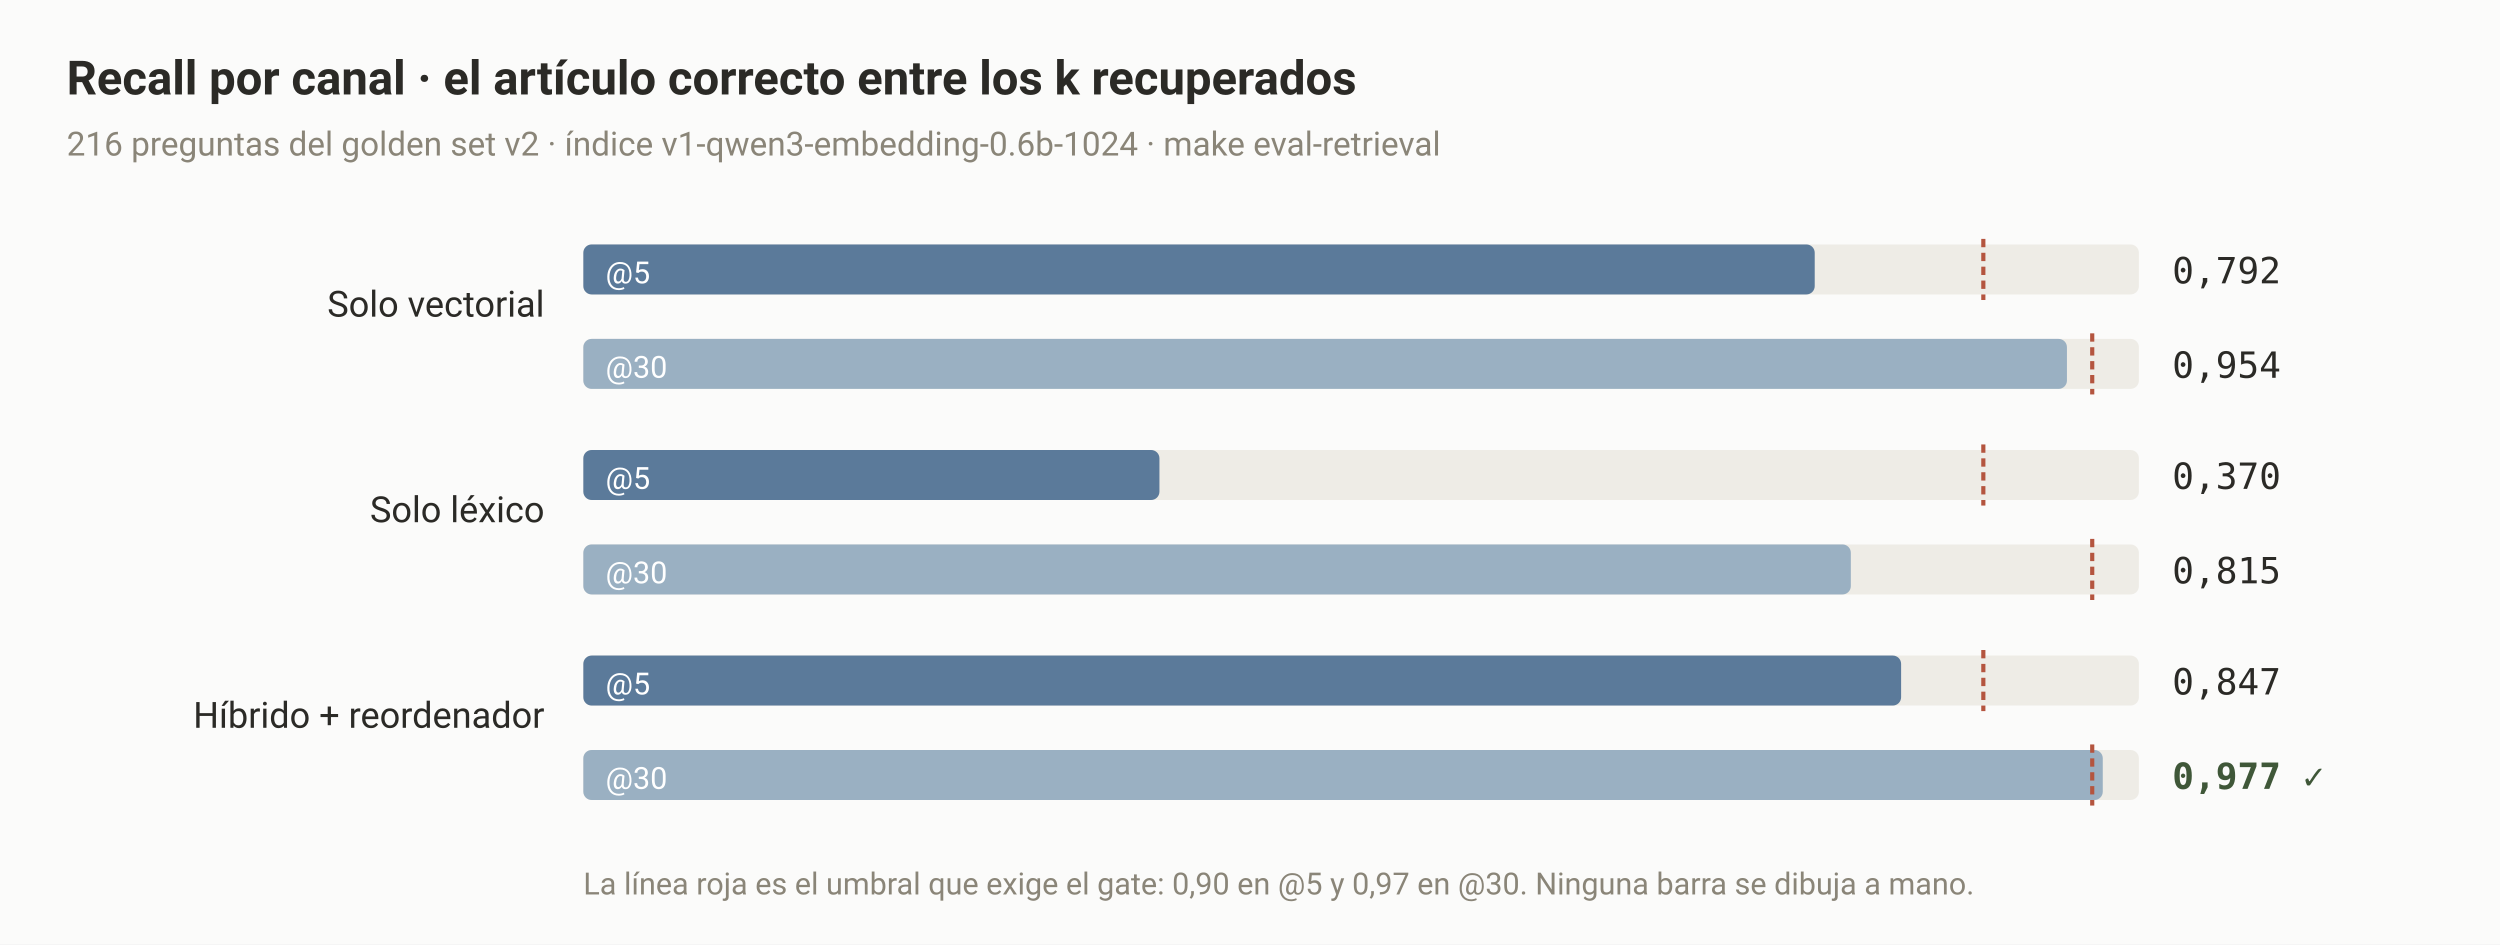
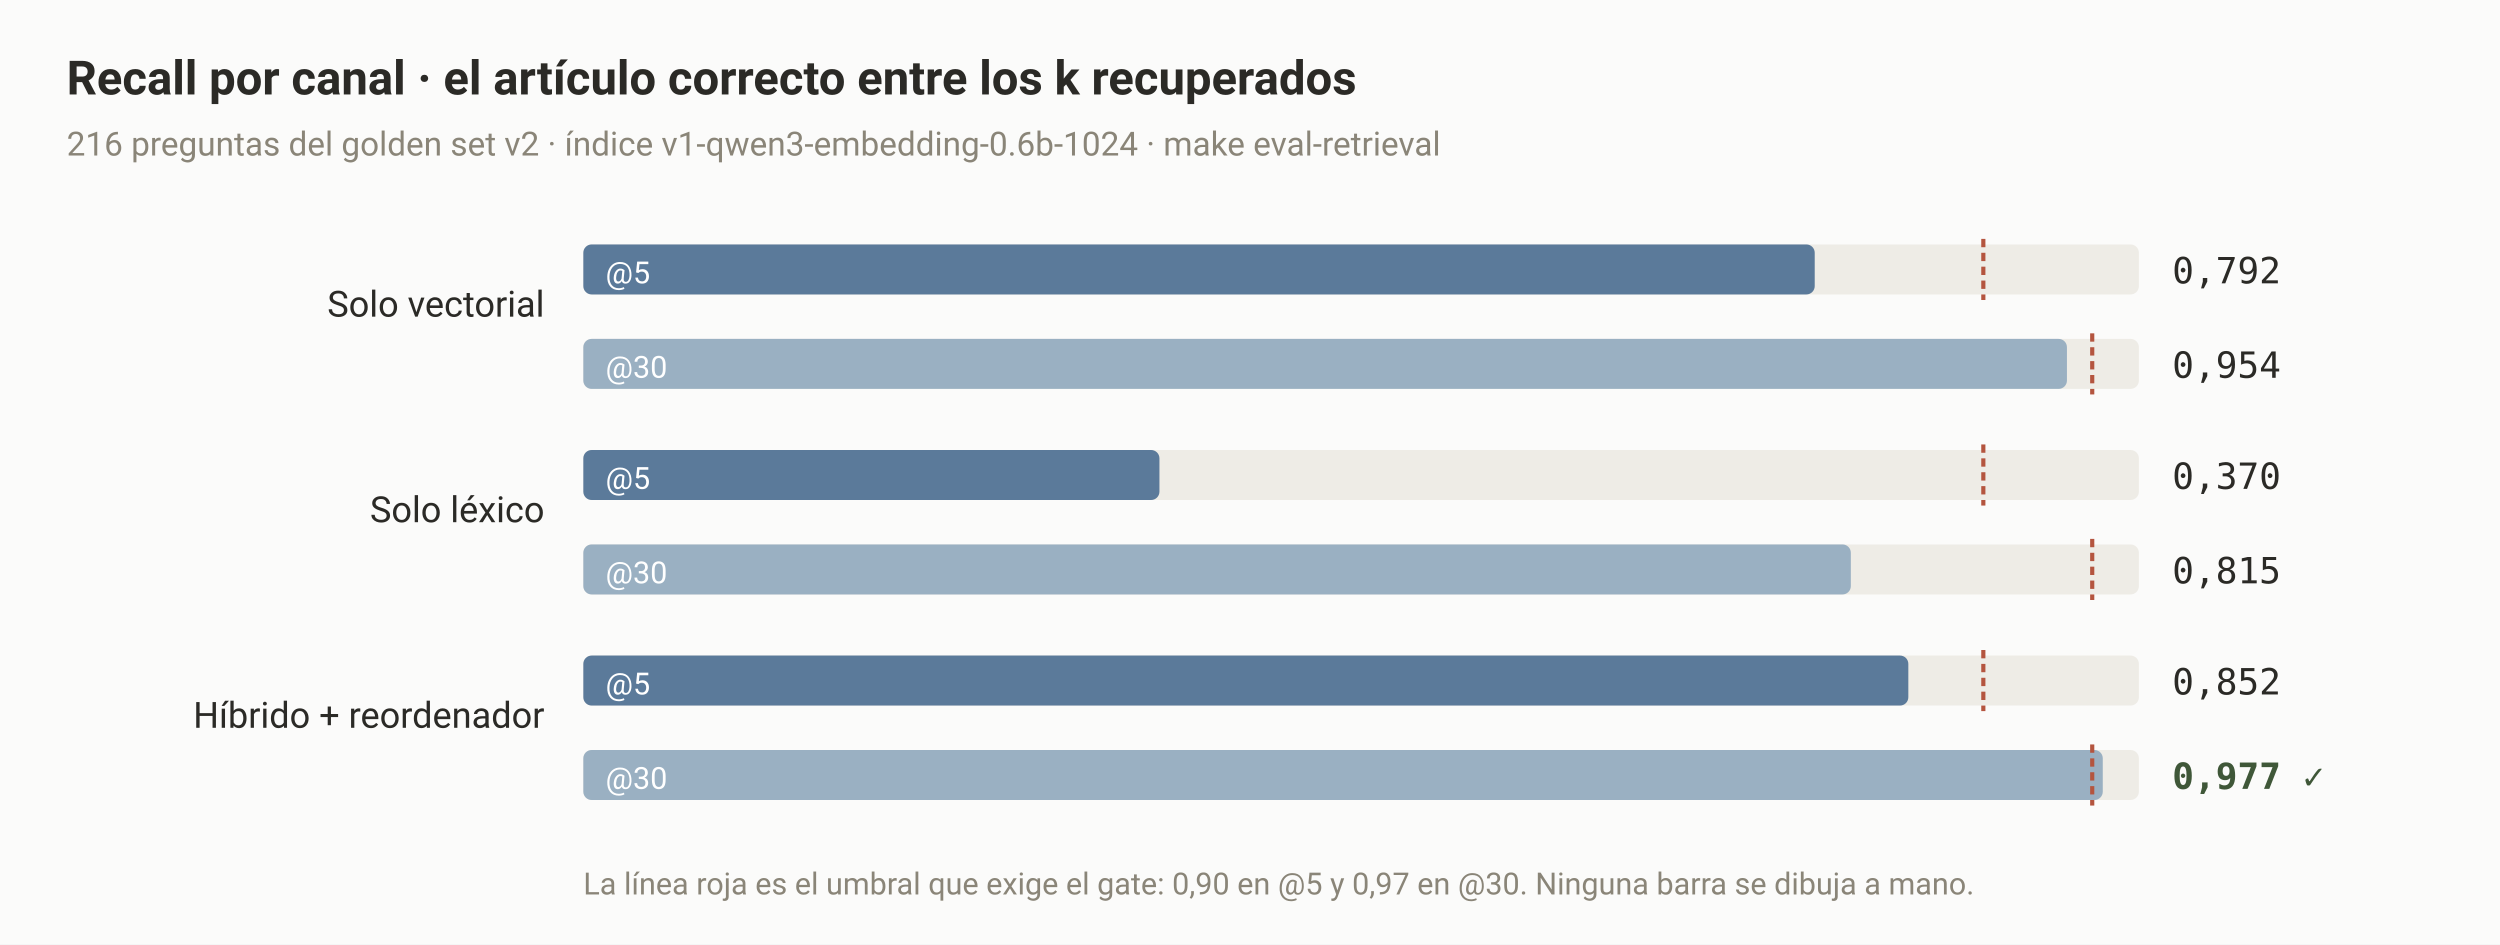
<svg xmlns="http://www.w3.org/2000/svg" viewBox="0 0 900 340" width="900" height="340" font-family="ui-sans-serif, -apple-system, 'Segoe UI', Roboto, Helvetica, Arial, sans-serif" role="img" aria-label="Recall por canal, medido sobre el golden set">
  <rect width="900" height="340" fill="#fbfbfa" />
  <text x="24" y="34" font-size="17" font-weight="600" fill="#2b2a26">Recall por canal · el artículo correcto entre los k recuperados</text>
  <text x="24" y="56" font-size="12" fill="#8a8578">216 preguntas del golden set v2 · índice v1-qwen3-embedding-0.6b-1024 · make eval-retrieval</text>
  <text x="196" y="114" font-size="13" fill="#2b2a26" text-anchor="end">Solo vectorial</text>
  <rect x="210" y="88" width="560" height="18" rx="3" fill="#eeece6" />
  <rect x="210" y="88" width="443.3" height="18" rx="3" fill="#5b7a9a" />
  <text x="782" y="102" font-size="13" fill="#2b2a26" font-weight="400" font-family="ui-monospace, SFMono-Regular, Menlo, monospace">0,792</text>
  <text x="218" y="102" font-size="11" fill="#fff">@5</text>
  <line x1="714.0" y1="86" x2="714.0" y2="108" stroke="#b4553f" stroke-width="1.5" stroke-dasharray="3 2" />
  <rect x="210" y="122" width="560" height="18" rx="3" fill="#eeece6" />
  <rect x="210" y="122" width="534.1" height="18" rx="3" fill="#9ab0c2" />
  <text x="782" y="136" font-size="13" fill="#2b2a26" font-weight="400" font-family="ui-monospace, SFMono-Regular, Menlo, monospace">0,954</text>
  <text x="218" y="136" font-size="11" fill="#fff">@30</text>
  <line x1="753.2" y1="120" x2="753.2" y2="142" stroke="#b4553f" stroke-width="1.5" stroke-dasharray="3 2" />
  <text x="196" y="188" font-size="13" fill="#2b2a26" text-anchor="end">Solo léxico</text>
  <rect x="210" y="162" width="560" height="18" rx="3" fill="#eeece6" />
  <rect x="210" y="162" width="207.4" height="18" rx="3" fill="#5b7a9a" />
  <text x="782" y="176" font-size="13" fill="#2b2a26" font-weight="400" font-family="ui-monospace, SFMono-Regular, Menlo, monospace">0,370</text>
  <text x="218" y="176" font-size="11" fill="#fff">@5</text>
  <line x1="714.0" y1="160" x2="714.0" y2="182" stroke="#b4553f" stroke-width="1.5" stroke-dasharray="3 2" />
  <rect x="210" y="196" width="560" height="18" rx="3" fill="#eeece6" />
  <rect x="210" y="196" width="456.3" height="18" rx="3" fill="#9ab0c2" />
  <text x="782" y="210" font-size="13" fill="#2b2a26" font-weight="400" font-family="ui-monospace, SFMono-Regular, Menlo, monospace">0,815</text>
  <text x="218" y="210" font-size="11" fill="#fff">@30</text>
  <line x1="753.2" y1="194" x2="753.2" y2="216" stroke="#b4553f" stroke-width="1.5" stroke-dasharray="3 2" />
  <text x="196" y="262" font-size="13" fill="#2b2a26" text-anchor="end">Híbrido + reordenador</text>
  <rect x="210" y="236" width="560" height="18" rx="3" fill="#eeece6" />
-   <rect x="210" y="236" width="474.4" height="18" rx="3" fill="#5b7a9a" />
-   <text x="782" y="250" font-size="13" fill="#2b2a26" font-weight="400" font-family="ui-monospace, SFMono-Regular, Menlo, monospace">0,847</text>
+   <rect x="210" y="236" width="477.0" height="18" rx="3" fill="#5b7a9a" />
+   <text x="782" y="250" font-size="13" fill="#2b2a26" font-weight="400" font-family="ui-monospace, SFMono-Regular, Menlo, monospace">0,852</text>
  <text x="218" y="250" font-size="11" fill="#fff">@5</text>
  <line x1="714.0" y1="234" x2="714.0" y2="256" stroke="#b4553f" stroke-width="1.5" stroke-dasharray="3 2" />
  <rect x="210" y="270" width="560" height="18" rx="3" fill="#eeece6" />
  <rect x="210" y="270" width="547.0" height="18" rx="3" fill="#9ab0c2" />
  <text x="782" y="284" font-size="13" fill="#3f5738" font-weight="600" font-family="ui-monospace, SFMono-Regular, Menlo, monospace">0,977  ✓</text>
  <text x="218" y="284" font-size="11" fill="#fff">@30</text>
  <line x1="753.2" y1="268" x2="753.2" y2="290" stroke="#b4553f" stroke-width="1.5" stroke-dasharray="3 2" />
  <text x="210" y="322" font-size="11" fill="#8a8578">La línea roja es el umbral que exige el gate: 0,90 en @5 y 0,97 en @30. Ninguna barra se dibuja a mano.</text>
</svg>
